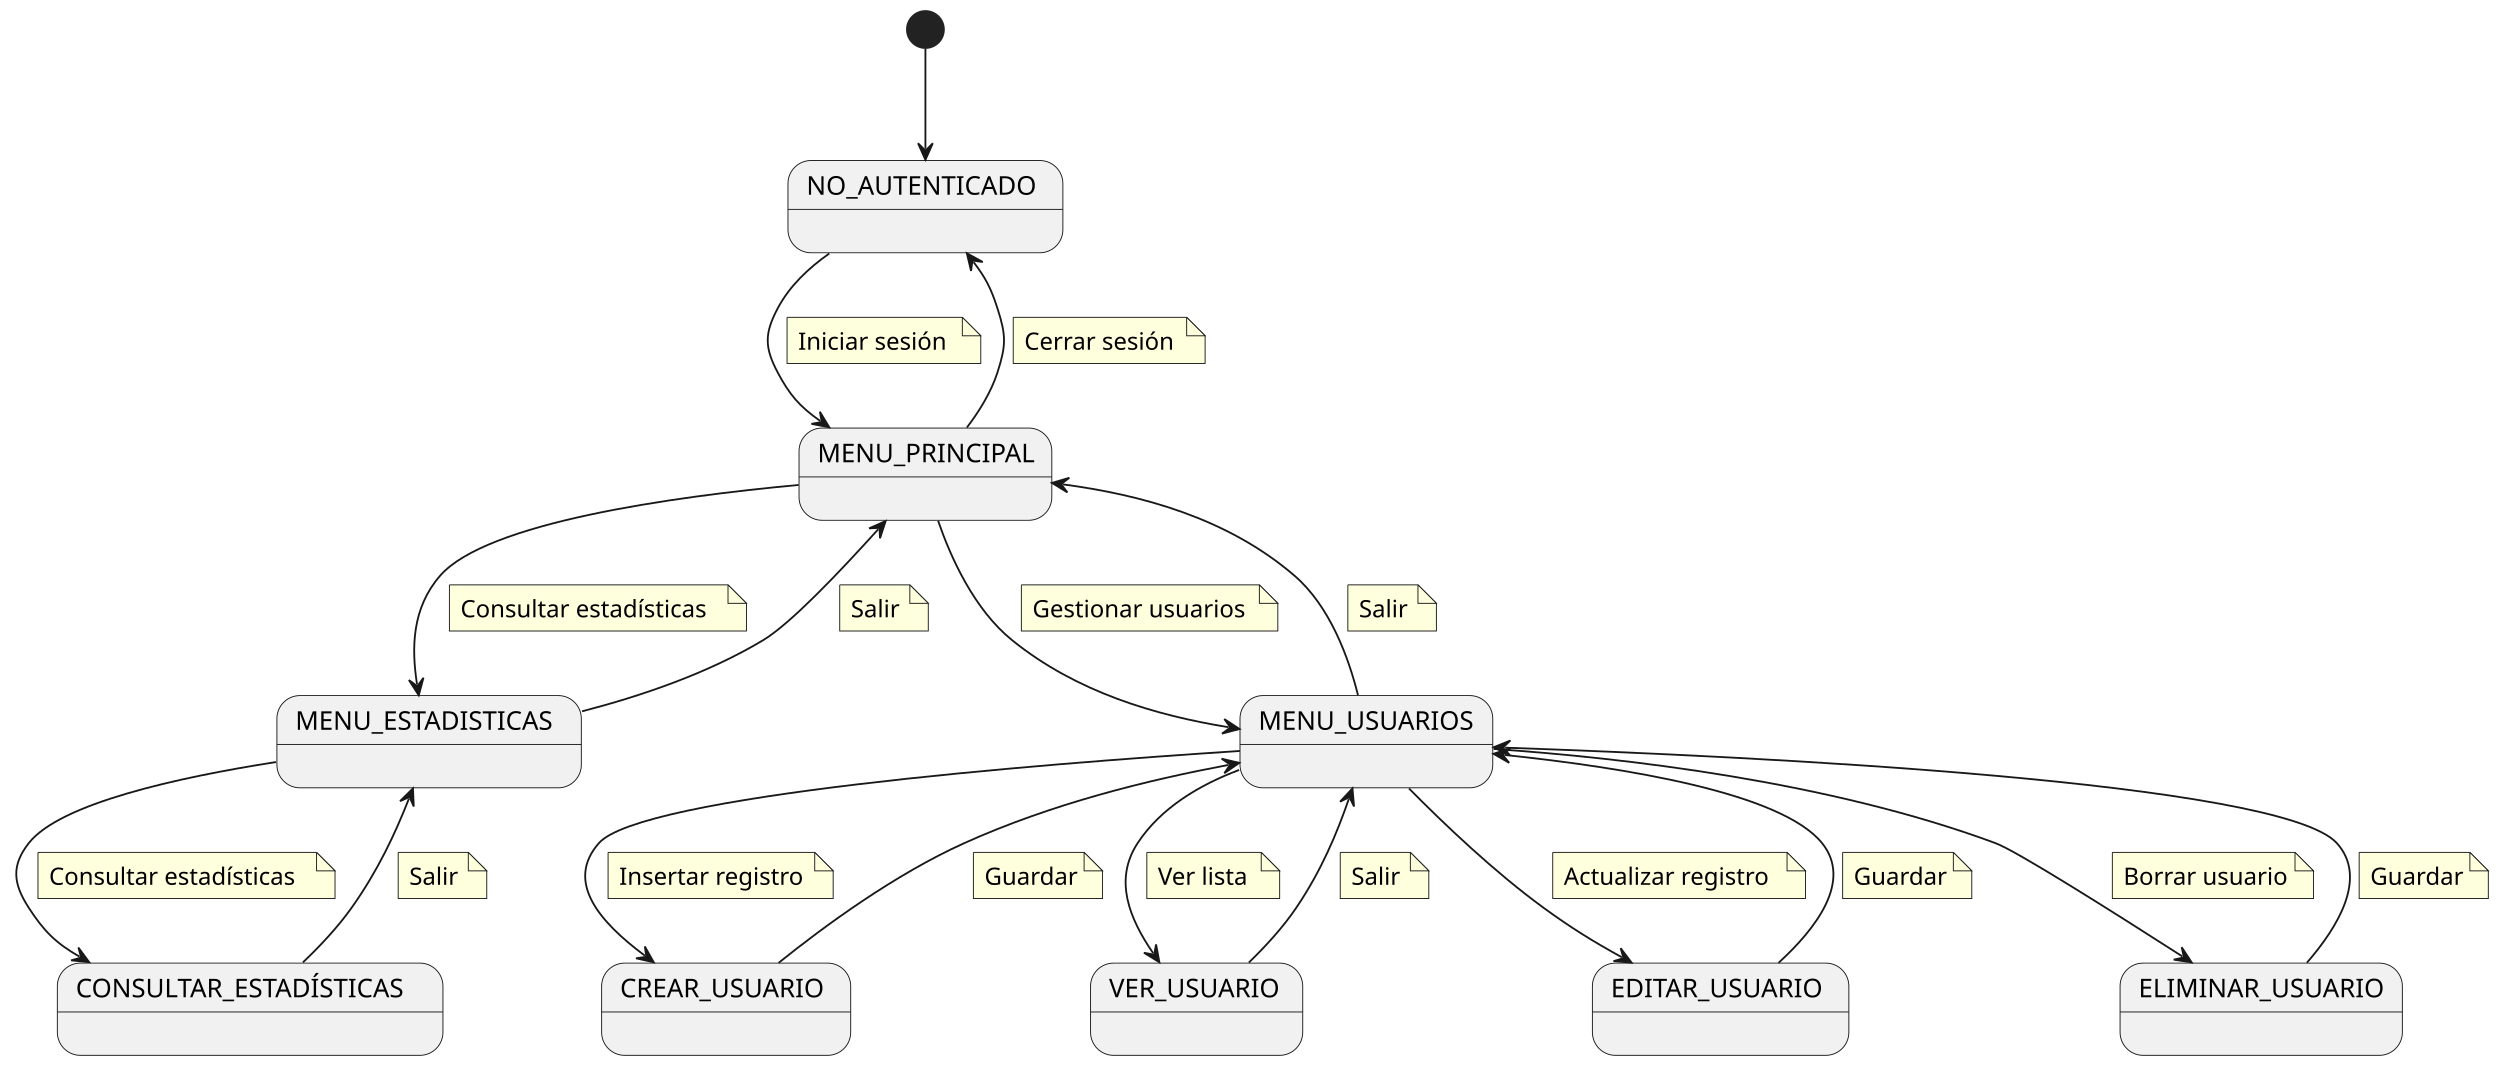
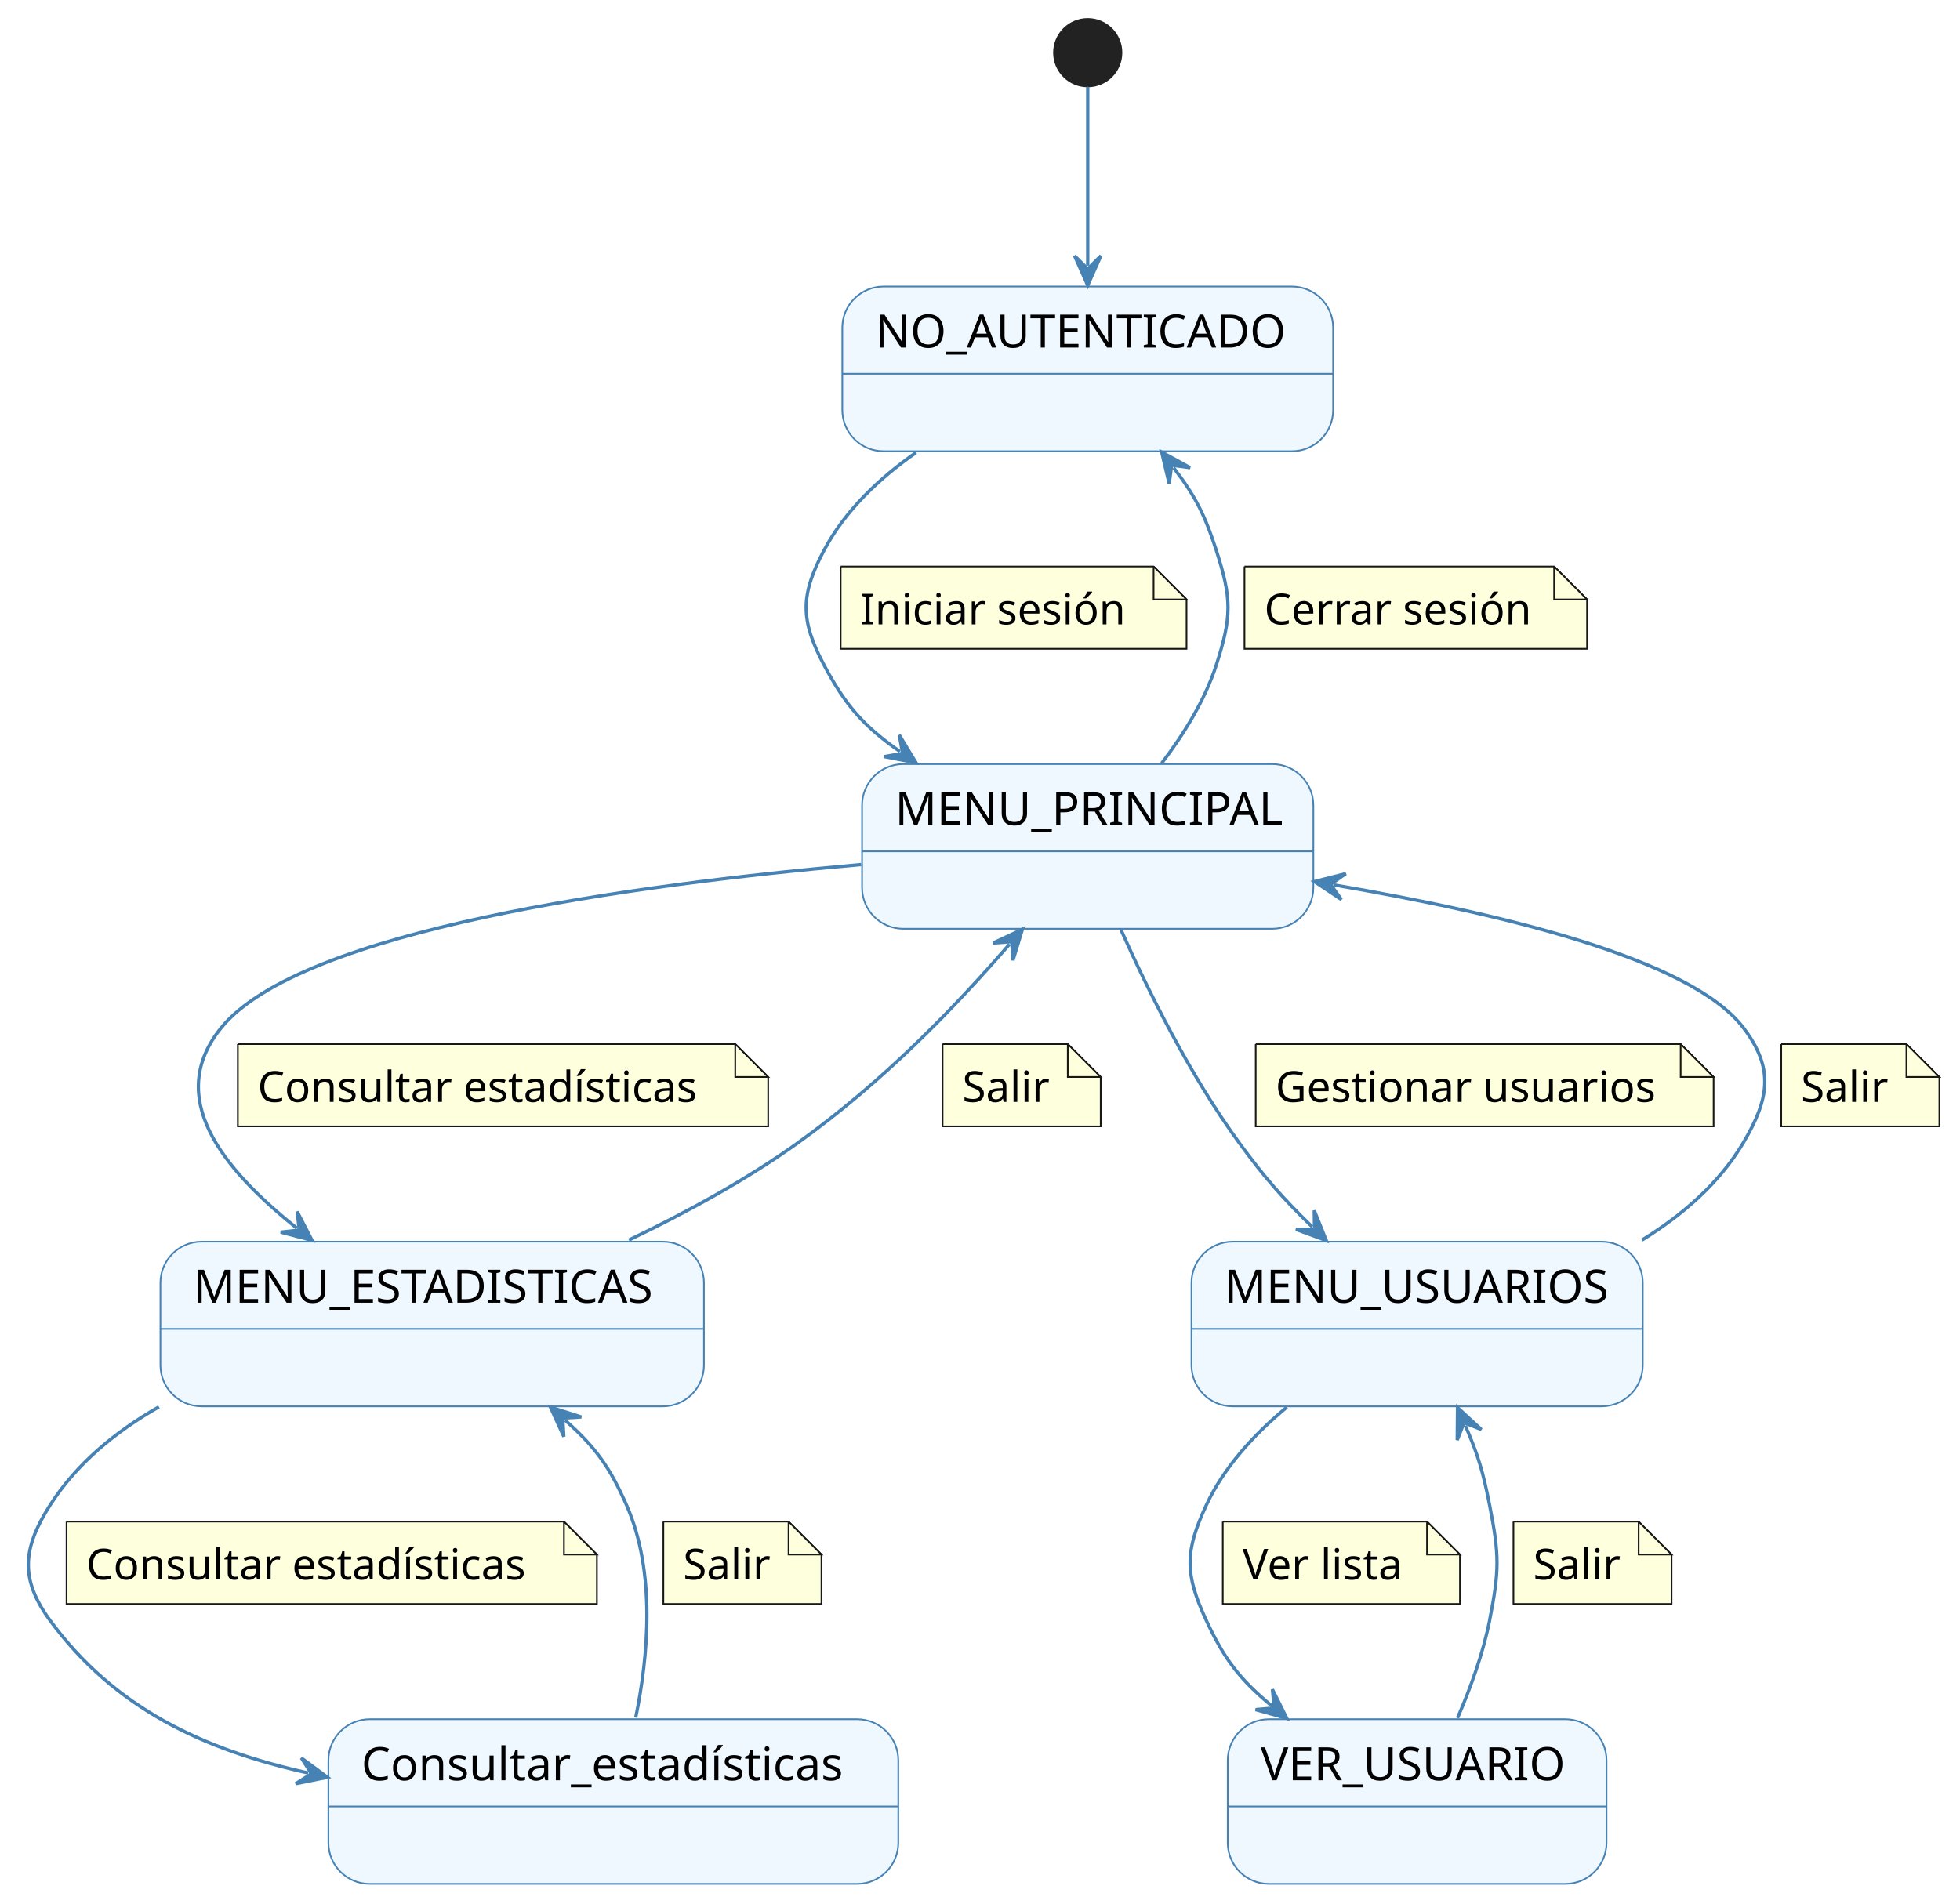
- <svg xmlns="http://www.w3.org/2000/svg" contentStyleType="text/css" height="578px" preserveAspectRatio="none" style="width:1355px;height:578px;background:#FFFFFF;" version="1.1" viewBox="0 0 1355 578" width="1355px" zoomAndPan="magnify">
+ <svg xmlns="http://www.w3.org/2000/svg" contentStyleType="text/css" height="578px" preserveAspectRatio="none" style="width:595px;height:578px;background:#FFFFFF;" version="1.1" viewBox="0 0 595 578" width="595px" zoomAndPan="magnify">
  <defs />
  <g>
    <g id="NoAuth">
-       <rect fill="#F1F1F1" height="50" rx="12.5" ry="12.5" style="stroke:#181818;stroke-width:0.5;" width="149" x="427.08" y="87" />
-       <line style="stroke:#181818;stroke-width:0.5;" x1="427.08" x2="576.08" y1="113.488" y2="113.488" />
-       <text fill="#000000" font-family="sans-serif" font-size="14" lengthAdjust="spacing" textLength="129" x="437.08" y="105.535">NO_AUTENTICADO</text>
+       <rect fill="#F0F8FF" height="50" rx="12.5" ry="12.5" style="stroke:#4682B4;stroke-width:0.5;" width="149" x="255.7" y="87" />
+       <line style="stroke:#4682B4;stroke-width:0.5;" x1="255.7" x2="404.7" y1="113.488" y2="113.488" />
+       <text fill="#000000" font-family="sans-serif" font-size="14" lengthAdjust="spacing" textLength="129" x="265.7" y="105.535">NO_AUTENTICADO</text>
    </g>
    <g id="Menu">
-       <rect fill="#F1F1F1" height="50" rx="12.5" ry="12.5" style="stroke:#181818;stroke-width:0.5;" width="137" x="433.08" y="232" />
-       <line style="stroke:#181818;stroke-width:0.5;" x1="433.08" x2="570.08" y1="258.488" y2="258.488" />
-       <text fill="#000000" font-family="sans-serif" font-size="14" lengthAdjust="spacing" textLength="117" x="443.08" y="250.535">MENU_PRINCIPAL</text>
+       <rect fill="#F0F8FF" height="50" rx="12.5" ry="12.5" style="stroke:#4682B4;stroke-width:0.5;" width="137" x="261.7" y="232" />
+       <line style="stroke:#4682B4;stroke-width:0.5;" x1="261.7" x2="398.7" y1="258.488" y2="258.488" />
+       <text fill="#000000" font-family="sans-serif" font-size="14" lengthAdjust="spacing" textLength="117" x="271.7" y="250.535">MENU_PRINCIPAL</text>
    </g>
    <g id="Menu_estadisticas">
-       <rect fill="#F1F1F1" height="50" rx="12.5" ry="12.5" style="stroke:#181818;stroke-width:0.5;" width="165" x="150.08" y="377" />
-       <line style="stroke:#181818;stroke-width:0.5;" x1="150.08" x2="315.08" y1="403.488" y2="403.488" />
-       <text fill="#000000" font-family="sans-serif" font-size="14" lengthAdjust="spacing" textLength="145" x="160.08" y="395.535">MENU_ESTADISTICAS</text>
+       <rect fill="#F0F8FF" height="50" rx="12.5" ry="12.5" style="stroke:#4682B4;stroke-width:0.5;" width="165" x="48.7" y="377" />
+       <line style="stroke:#4682B4;stroke-width:0.5;" x1="48.7" x2="213.7" y1="403.488" y2="403.488" />
+       <text fill="#000000" font-family="sans-serif" font-size="14" lengthAdjust="spacing" textLength="145" x="58.7" y="395.535">MENU_ESTADISTICAS</text>
    </g>
    <g id="Menu_usuarios">
-       <rect fill="#F1F1F1" height="50" rx="12.5" ry="12.5" style="stroke:#181818;stroke-width:0.5;" width="137" x="672.08" y="377" />
-       <line style="stroke:#181818;stroke-width:0.5;" x1="672.08" x2="809.08" y1="403.488" y2="403.488" />
-       <text fill="#000000" font-family="sans-serif" font-size="14" lengthAdjust="spacing" textLength="117" x="682.08" y="395.535">MENU_USUARIOS</text>
-     </g>
-     <g id="Crear_usuario">
-       <rect fill="#F1F1F1" height="50" rx="12.5" ry="12.5" style="stroke:#181818;stroke-width:0.5;" width="135" x="326.08" y="522" />
-       <line style="stroke:#181818;stroke-width:0.5;" x1="326.08" x2="461.08" y1="548.488" y2="548.488" />
-       <text fill="#000000" font-family="sans-serif" font-size="14" lengthAdjust="spacing" textLength="115" x="336.08" y="540.535">CREAR_USUARIO</text>
+       <rect fill="#F0F8FF" height="50" rx="12.5" ry="12.5" style="stroke:#4682B4;stroke-width:0.5;" width="137" x="361.7" y="377" />
+       <line style="stroke:#4682B4;stroke-width:0.5;" x1="361.7" x2="498.7" y1="403.488" y2="403.488" />
+       <text fill="#000000" font-family="sans-serif" font-size="14" lengthAdjust="spacing" textLength="117" x="371.7" y="395.535">MENU_USUARIOS</text>
    </g>
    <g id="Ver_usuario">
-       <rect fill="#F1F1F1" height="50" rx="12.5" ry="12.5" style="stroke:#181818;stroke-width:0.5;" width="115" x="591.08" y="522" />
-       <line style="stroke:#181818;stroke-width:0.5;" x1="591.08" x2="706.08" y1="548.488" y2="548.488" />
-       <text fill="#000000" font-family="sans-serif" font-size="14" lengthAdjust="spacing" textLength="95" x="601.08" y="540.535">VER_USUARIO</text>
+       <rect fill="#F0F8FF" height="50" rx="12.5" ry="12.5" style="stroke:#4682B4;stroke-width:0.5;" width="115" x="372.7" y="522" />
+       <line style="stroke:#4682B4;stroke-width:0.5;" x1="372.7" x2="487.7" y1="548.488" y2="548.488" />
+       <text fill="#000000" font-family="sans-serif" font-size="14" lengthAdjust="spacing" textLength="95" x="382.7" y="540.535">VER_USUARIO</text>
    </g>
-     <g id="Editar_usuario">
-       <rect fill="#F1F1F1" height="50" rx="12.5" ry="12.5" style="stroke:#181818;stroke-width:0.5;" width="139" x="863.08" y="522" />
-       <line style="stroke:#181818;stroke-width:0.5;" x1="863.08" x2="1002.08" y1="548.488" y2="548.488" />
-       <text fill="#000000" font-family="sans-serif" font-size="14" lengthAdjust="spacing" textLength="119" x="873.08" y="540.535">EDITAR_USUARIO</text>
+     <ellipse cx="330.2" cy="16" fill="#222222" rx="10" ry="10" style="stroke:#222222;stroke-width:1.0;" />
+     <g id="Consultar_estadísticas">
+       <rect fill="#F0F8FF" height="50" rx="12.5" ry="12.5" style="stroke:#4682B4;stroke-width:0.5;" width="173" x="99.7" y="522" />
+       <line style="stroke:#4682B4;stroke-width:0.5;" x1="99.7" x2="272.7" y1="548.488" y2="548.488" />
+       <text fill="#000000" font-family="sans-serif" font-size="14" lengthAdjust="spacing" textLength="153" x="109.7" y="540.535">Consultar_estadísticas</text>
    </g>
-     <g id="Eliminar_usuario">
-       <rect fill="#F1F1F1" height="50" rx="12.5" ry="12.5" style="stroke:#181818;stroke-width:0.5;" width="153" x="1149.08" y="522" />
-       <line style="stroke:#181818;stroke-width:0.5;" x1="1149.08" x2="1302.08" y1="548.488" y2="548.488" />
-       <text fill="#000000" font-family="sans-serif" font-size="14" lengthAdjust="spacing" textLength="133" x="1159.08" y="540.535">ELIMINAR_USUARIO</text>
-     </g>
-     <g id="Consultar_estadísticas">
-       <rect fill="#F1F1F1" height="50" rx="12.5" ry="12.5" style="stroke:#181818;stroke-width:0.5;" width="209" x="31.08" y="522" />
-       <line style="stroke:#181818;stroke-width:0.5;" x1="31.08" x2="240.08" y1="548.488" y2="548.488" />
-       <text fill="#000000" font-family="sans-serif" font-size="14" lengthAdjust="spacing" textLength="189" x="41.08" y="540.535">CONSULTAR_ESTADÍSTICAS</text>
-     </g>
-     <ellipse cx="501.58" cy="16" fill="#222222" rx="10" ry="10" style="stroke:#222222;stroke-width:1.0;" />
    <g id="link_*start*_NoAuth">
-       <path d="M501.58,26.36 C501.58,40.29 501.58,60.95 501.58,80.65 " fill="none" id="*start*-to-NoAuth" style="stroke:#181818;stroke-width:1.0;" />
-       <polygon fill="#181818" points="501.58,86.65,505.58,77.65,501.58,81.65,497.58,77.65,501.58,86.65" style="stroke:#181818;stroke-width:1.0;" />
+       <path d="M330.2,26.36 C330.2,40.29 330.2,60.95 330.2,80.65 " fill="none" id="*start*-to-NoAuth" style="stroke:#4682B4;stroke-width:1.0;" />
+       <polygon fill="#4682B4" points="330.2,86.65,334.2,77.65,330.2,81.65,326.2,77.65,330.2,86.65" style="stroke:#4682B4;stroke-width:1.0;" />
    </g>
    <g id="link_NoAuth_Menu">
-       <path d="M449.47,137.4 C438.3,145.21 427.95,155.01 421.58,167 C414.28,180.74 414.28,188.26 421.58,202 C427.95,213.99 433.383,220.352 444.553,228.162 " fill="none" id="NoAuth-to-Menu" style="stroke:#181818;stroke-width:1.0;" />
-       <polygon fill="#181818" points="449.47,231.6,444.386,223.165,445.372,228.735,439.802,229.721,449.47,231.6" style="stroke:#181818;stroke-width:1.0;" />
-       <path d="M426.58,172 L426.58,197 L531.58,197 L531.58,182 L521.58,172 L426.58,172 " fill="#FEFFDD" style="stroke:#181818;stroke-width:0.5;" />
-       <path d="M521.58,172 L521.58,182 L531.58,182 L521.58,172 " fill="#FEFFDD" style="stroke:#181818;stroke-width:0.5;" />
-       <text fill="#000000" font-family="sans-serif" font-size="13" lengthAdjust="spacing" textLength="84" x="432.58" y="189.568">Iniciar sesión</text>
+       <path d="M278.09,137.4 C266.91,145.21 256.57,155.01 250.2,167 C242.9,180.74 242.9,188.26 250.2,202 C256.57,213.99 261.991,220.354 273.171,228.164 " fill="none" id="NoAuth-to-Menu" style="stroke:#4682B4;stroke-width:1.0;" />
+       <polygon fill="#4682B4" points="278.09,231.6,273.003,223.167,273.991,228.737,268.421,229.725,278.09,231.6" style="stroke:#4682B4;stroke-width:1.0;" />
+       <path d="M255.2,172 L255.2,197 L360.2,197 L360.2,182 L350.2,172 L255.2,172 " fill="#FEFFDD" style="stroke:#181818;stroke-width:0.5;" />
+       <path d="M350.2,172 L350.2,182 L360.2,182 L350.2,172 " fill="#FEFFDD" style="stroke:#181818;stroke-width:0.5;" />
+       <text fill="#000000" font-family="sans-serif" font-size="13" lengthAdjust="spacing" textLength="84" x="261.2" y="189.568">Iniciar sesión</text>
    </g>
    <g id="link_Menu_NoAuth">
-       <path d="M524.03,231.74 C530.69,223.01 537.13,212.67 540.58,202 C545.37,187.2 545.37,181.8 540.58,167 C537.13,156.33 534.329,150.76 527.669,142.03 " fill="none" id="Menu-to-NoAuth" style="stroke:#181818;stroke-width:1.0;" />
-       <polygon fill="#181818" points="524.03,137.26,526.309,146.842,527.063,141.235,532.669,141.989,524.03,137.26" style="stroke:#181818;stroke-width:1.0;" />
-       <path d="M549.17,172 L549.17,197 L653.17,197 L653.17,182 L643.17,172 L549.17,172 " fill="#FEFFDD" style="stroke:#181818;stroke-width:0.5;" />
-       <path d="M643.17,172 L643.17,182 L653.17,182 L643.17,172 " fill="#FEFFDD" style="stroke:#181818;stroke-width:0.5;" />
-       <text fill="#000000" font-family="sans-serif" font-size="13" lengthAdjust="spacing" textLength="83" x="555.17" y="189.568">Cerrar sesión</text>
+       <path d="M352.65,231.74 C359.31,223.01 365.74,212.67 369.2,202 C373.98,187.2 373.98,181.8 369.2,167 C365.74,156.33 362.949,150.76 356.289,142.03 " fill="none" id="Menu-to-NoAuth" style="stroke:#4682B4;stroke-width:1.0;" />
+       <polygon fill="#4682B4" points="352.65,137.26,354.929,146.842,355.683,141.235,361.289,141.989,352.65,137.26" style="stroke:#4682B4;stroke-width:1.0;" />
+       <path d="M377.79,172 L377.79,197 L481.79,197 L481.79,182 L471.79,172 L377.79,172 " fill="#FEFFDD" style="stroke:#181818;stroke-width:0.5;" />
+       <path d="M471.79,172 L471.79,182 L481.79,182 L471.79,172 " fill="#FEFFDD" style="stroke:#181818;stroke-width:0.5;" />
+       <text fill="#000000" font-family="sans-serif" font-size="13" lengthAdjust="spacing" textLength="83" x="383.79" y="189.568">Cerrar sesión</text>
    </g>
    <g id="link_Menu_Menu_usuarios">
-       <path d="M508.46,282.27 C515.39,302.43 528.06,330.42 548.58,347 C583.46,375.18 626.258,387.706 665.898,394.156 " fill="none" id="Menu-to-Menu_usuarios" style="stroke:#181818;stroke-width:1.0;" />
-       <polygon fill="#181818" points="671.82,395.12,663.579,389.726,666.885,394.317,662.294,397.623,671.82,395.12" style="stroke:#181818;stroke-width:1.0;" />
-       <path d="M553.58,317 L553.58,342 L692.58,342 L692.58,327 L682.58,317 L553.58,317 " fill="#FEFFDD" style="stroke:#181818;stroke-width:0.5;" />
-       <path d="M682.58,317 L682.58,327 L692.58,327 L682.58,317 " fill="#FEFFDD" style="stroke:#181818;stroke-width:0.5;" />
-       <text fill="#000000" font-family="sans-serif" font-size="13" lengthAdjust="spacing" textLength="118" x="559.58" y="334.568">Gestionar usuarios</text>
+       <path d="M340.25,282.2 C348.53,300.79 361.31,326.64 376.2,347 C383.86,357.49 389.266,363.68 398.336,372.49 " fill="none" id="Menu-to-Menu_usuarios" style="stroke:#4682B4;stroke-width:1.0;" />
+       <polygon fill="#4682B4" points="402.64,376.67,398.971,367.53,399.053,373.186,393.397,373.269,402.64,376.67" style="stroke:#4682B4;stroke-width:1.0;" />
+       <path d="M381.2,317 L381.2,342 L520.2,342 L520.2,327 L510.2,317 L381.2,317 " fill="#FEFFDD" style="stroke:#181818;stroke-width:0.5;" />
+       <path d="M510.2,317 L510.2,327 L520.2,327 L510.2,317 " fill="#FEFFDD" style="stroke:#181818;stroke-width:0.5;" />
+       <text fill="#000000" font-family="sans-serif" font-size="13" lengthAdjust="spacing" textLength="118" x="387.2" y="334.568">Gestionar usuarios</text>
    </g>
    <g id="link_Menu_usuarios_Menu">
-       <path d="M736.02,376.75 C730.99,356.6 720.89,328.62 701.58,312 C665.19,280.68 618.318,268.129 576.088,262.529 " fill="none" id="Menu_usuarios-to-Menu" style="stroke:#181818;stroke-width:1.0;" />
-       <polygon fill="#181818" points="570.14,261.74,578.536,266.888,575.097,262.397,579.588,258.958,570.14,261.74" style="stroke:#181818;stroke-width:1.0;" />
-       <path d="M730.53,317 L730.53,342 L778.53,342 L778.53,327 L768.53,317 L730.53,317 " fill="#FEFFDD" style="stroke:#181818;stroke-width:0.5;" />
-       <path d="M768.53,317 L768.53,327 L778.53,327 L768.53,317 " fill="#FEFFDD" style="stroke:#181818;stroke-width:0.5;" />
-       <text fill="#000000" font-family="sans-serif" font-size="13" lengthAdjust="spacing" textLength="27" x="736.53" y="334.568">Salir</text>
-     </g>
-     <g id="link_Menu_usuarios_Crear_usuario">
-       <path d="M672.01,407.02 C559.8,414.31 347.11,431.35 324.58,457 C306.13,478 325.007,499.727 349.517,517.977 " fill="none" id="Menu_usuarios-to-Crear_usuario" style="stroke:#181818;stroke-width:1.0;" />
-       <polygon fill="#181818" points="354.33,521.56,349.5,512.977,350.32,518.574,344.722,519.393,354.33,521.56" style="stroke:#181818;stroke-width:1.0;" />
-       <path d="M329.58,462 L329.58,487 L451.58,487 L451.58,472 L441.58,462 L329.58,462 " fill="#FEFFDD" style="stroke:#181818;stroke-width:0.5;" />
-       <path d="M441.58,462 L441.58,472 L451.58,472 L441.58,462 " fill="#FEFFDD" style="stroke:#181818;stroke-width:0.5;" />
-       <text fill="#000000" font-family="sans-serif" font-size="13" lengthAdjust="spacing" textLength="101" x="335.58" y="479.568">Insertar registro</text>
-     </g>
-     <g id="link_Crear_usuario_Menu_usuarios">
-       <path d="M421.98,521.88 C446.97,501.81 485.12,473.88 522.58,457 C570.22,435.53 621.813,422.859 665.793,414.589 " fill="none" id="Crear_usuario-to-Menu_usuarios" style="stroke:#181818;stroke-width:1.0;" />
-       <polygon fill="#181818" points="671.69,413.48,662.106,411.212,666.776,414.404,663.584,419.074,671.69,413.48" style="stroke:#181818;stroke-width:1.0;" />
-       <path d="M527.58,462 L527.58,487 L597.58,487 L597.58,472 L587.58,462 L527.58,462 " fill="#FEFFDD" style="stroke:#181818;stroke-width:0.5;" />
-       <path d="M587.58,462 L587.58,472 L597.58,472 L587.58,462 " fill="#FEFFDD" style="stroke:#181818;stroke-width:0.5;" />
-       <text fill="#000000" font-family="sans-serif" font-size="13" lengthAdjust="spacing" textLength="49" x="533.58" y="479.568">Guardar</text>
-     </g>
-     <g id="link_Menu_usuarios_Editar_usuario">
-       <path d="M763.67,427.35 C782.31,446.25 809.77,472.45 836.58,492 C851.41,502.82 863.363,510.217 879.083,518.867 " fill="none" id="Menu_usuarios-to-Editar_usuario" style="stroke:#181818;stroke-width:1.0;" />
-       <polygon fill="#181818" points="884.34,521.76,878.383,513.917,879.959,519.35,874.527,520.926,884.34,521.76" style="stroke:#181818;stroke-width:1.0;" />
-       <path d="M841.58,462 L841.58,487 L978.58,487 L978.58,472 L968.58,462 L841.58,462 " fill="#FEFFDD" style="stroke:#181818;stroke-width:0.5;" />
-       <path d="M968.58,462 L968.58,472 L978.58,472 L968.58,462 " fill="#FEFFDD" style="stroke:#181818;stroke-width:0.5;" />
-       <text fill="#000000" font-family="sans-serif" font-size="13" lengthAdjust="spacing" textLength="116" x="847.58" y="479.568">Actualizar registro</text>
-     </g>
-     <g id="link_Editar_usuario_Menu_usuarios">
-       <path d="M963.95,521.88 C984.26,503.34 1004.1,477.52 987.58,457 C965.56,429.65 880.547,416.017 815.407,409.177 " fill="none" id="Editar_usuario-to-Menu_usuarios" style="stroke:#181818;stroke-width:1.0;" />
-       <polygon fill="#181818" points="809.44,408.55,817.973,413.468,814.413,409.072,818.808,405.512,809.44,408.55" style="stroke:#181818;stroke-width:1.0;" />
-       <path d="M998.71,462 L998.71,487 L1068.71,487 L1068.71,472 L1058.71,462 L998.71,462 " fill="#FEFFDD" style="stroke:#181818;stroke-width:0.5;" />
-       <path d="M1058.71,462 L1058.71,472 L1068.71,472 L1058.71,462 " fill="#FEFFDD" style="stroke:#181818;stroke-width:0.5;" />
-       <text fill="#000000" font-family="sans-serif" font-size="13" lengthAdjust="spacing" textLength="49" x="1004.71" y="479.568">Guardar</text>
+       <path d="M498.45,376.51 C510.72,368.96 521.9,359.29 529.2,347 C537.14,333.62 538.65,324.36 529.2,312 C513.21,291.1 455.884,277.413 404.924,268.683 " fill="none" id="Menu_usuarios-to-Menu" style="stroke:#4682B4;stroke-width:1.0;" />
+       <polygon fill="#4682B4" points="399.01,267.67,407.205,273.132,403.938,268.514,408.556,265.247,399.01,267.67" style="stroke:#4682B4;stroke-width:1.0;" />
+       <path d="M540.73,317 L540.73,342 L588.73,342 L588.73,327 L578.73,317 L540.73,317 " fill="#FEFFDD" style="stroke:#181818;stroke-width:0.5;" />
+       <path d="M578.73,317 L578.73,327 L588.73,327 L578.73,317 " fill="#FEFFDD" style="stroke:#181818;stroke-width:0.5;" />
+       <text fill="#000000" font-family="sans-serif" font-size="13" lengthAdjust="spacing" textLength="27" x="546.73" y="334.568">Salir</text>
    </g>
    <g id="link_Menu_usuarios_Ver_usuario">
-       <path d="M671.59,417.32 C650.32,425.33 629.19,437.75 616.58,457 C603.53,476.91 612.134,497.874 624.994,516.604 " fill="none" id="Menu_usuarios-to-Ver_usuario" style="stroke:#181818;stroke-width:1.0;" />
-       <polygon fill="#181818" points="628.39,521.55,626.593,511.866,625.56,517.428,619.998,516.395,628.39,521.55" style="stroke:#181818;stroke-width:1.0;" />
-       <path d="M621.58,462 L621.58,487 L693.58,487 L693.58,472 L683.58,462 L621.58,462 " fill="#FEFFDD" style="stroke:#181818;stroke-width:0.5;" />
-       <path d="M683.58,462 L683.58,472 L693.58,472 L683.58,462 " fill="#FEFFDD" style="stroke:#181818;stroke-width:0.5;" />
-       <text fill="#000000" font-family="sans-serif" font-size="13" lengthAdjust="spacing" textLength="51" x="627.58" y="479.568">Ver lista</text>
+       <path d="M390.65,427.25 C380.83,435.39 371.59,445.4 366.2,457 C359.64,471.11 359.64,477.89 366.2,492 C371.59,503.6 376.211,509.781 386.031,517.921 " fill="none" id="Menu_usuarios-to-Ver_usuario" style="stroke:#4682B4;stroke-width:1.0;" />
+       <polygon fill="#4682B4" points="390.65,521.75,386.274,512.927,386.801,518.559,381.168,519.086,390.65,521.75" style="stroke:#4682B4;stroke-width:1.0;" />
+       <path d="M371.2,462 L371.2,487 L443.2,487 L443.2,472 L433.2,462 L371.2,462 " fill="#FEFFDD" style="stroke:#181818;stroke-width:0.5;" />
+       <path d="M433.2,462 L433.2,472 L443.2,472 L433.2,462 " fill="#FEFFDD" style="stroke:#181818;stroke-width:0.5;" />
+       <text fill="#000000" font-family="sans-serif" font-size="13" lengthAdjust="spacing" textLength="51" x="377.2" y="479.568">Ver lista</text>
    </g>
    <g id="link_Ver_usuario_Menu_usuarios">
-       <path d="M676.86,521.71 C685.88,512.99 695.38,502.65 702.58,492 C716.22,471.82 724.642,451.621 731.082,432.971 " fill="none" id="Ver_usuario-to-Menu_usuarios" style="stroke:#181818;stroke-width:1.0;" />
-       <polygon fill="#181818" points="733.04,427.3,726.322,434.502,731.408,432.026,733.883,437.113,733.04,427.3" style="stroke:#181818;stroke-width:1.0;" />
-       <path d="M726.41,462 L726.41,487 L774.41,487 L774.41,472 L764.41,462 L726.41,462 " fill="#FEFFDD" style="stroke:#181818;stroke-width:0.5;" />
-       <path d="M764.41,462 L764.41,472 L774.41,472 L764.41,462 " fill="#FEFFDD" style="stroke:#181818;stroke-width:0.5;" />
-       <text fill="#000000" font-family="sans-serif" font-size="13" lengthAdjust="spacing" textLength="27" x="732.41" y="479.568">Salir</text>
-     </g>
-     <g id="link_Menu_usuarios_Eliminar_usuario">
-       <path d="M809.56,405.94 C879.9,410.76 991.25,423.48 1081.58,457 C1092.91,461.2 1144.091,493.508 1182.841,518.388 " fill="none" id="Menu_usuarios-to-Eliminar_usuario" style="stroke:#181818;stroke-width:1.0;" />
-       <polygon fill="#181818" points="1187.89,521.63,1182.478,513.402,1183.683,518.929,1178.156,520.133,1187.89,521.63" style="stroke:#181818;stroke-width:1.0;" />
-       <path d="M1144.89,462 L1144.89,487 L1253.89,487 L1253.89,472 L1243.89,462 L1144.89,462 " fill="#FEFFDD" style="stroke:#181818;stroke-width:0.5;" />
-       <path d="M1243.89,462 L1243.89,472 L1253.89,472 L1243.89,462 " fill="#FEFFDD" style="stroke:#181818;stroke-width:0.5;" />
-       <text fill="#000000" font-family="sans-serif" font-size="13" lengthAdjust="spacing" textLength="88" x="1150.89" y="479.568">Borrar usuario</text>
-     </g>
-     <g id="link_Eliminar_usuario_Menu_usuarios">
-       <path d="M1250.32,521.82 C1267.11,502.52 1283.45,475.69 1266.58,457 C1236.5,423.67 951.236,409.959 815.526,405.239 " fill="none" id="Eliminar_usuario-to-Menu_usuarios" style="stroke:#181818;stroke-width:1.0;" />
-       <polygon fill="#181818" points="809.53,405.03,818.385,409.34,814.527,405.204,818.664,401.345,809.53,405.03" style="stroke:#181818;stroke-width:1.0;" />
-       <path d="M1278.67,462 L1278.67,487 L1348.67,487 L1348.67,472 L1338.67,462 L1278.67,462 " fill="#FEFFDD" style="stroke:#181818;stroke-width:0.5;" />
-       <path d="M1338.67,462 L1338.67,472 L1348.67,472 L1338.67,462 " fill="#FEFFDD" style="stroke:#181818;stroke-width:0.5;" />
-       <text fill="#000000" font-family="sans-serif" font-size="13" lengthAdjust="spacing" textLength="49" x="1284.67" y="479.568">Guardar</text>
+       <path d="M442.46,521.62 C446.39,512.56 450.23,502.03 452.2,492 C455.19,476.73 455.19,472.27 452.2,457 C450.23,446.97 448.778,441.944 444.848,432.884 " fill="none" id="Ver_usuario-to-Menu_usuarios" style="stroke:#4682B4;stroke-width:1.0;" />
+       <polygon fill="#4682B4" points="442.46,427.38,442.372,437.228,444.45,431.967,449.711,434.045,442.46,427.38" style="stroke:#4682B4;stroke-width:1.0;" />
+       <path d="M459.44,462 L459.44,487 L507.44,487 L507.44,472 L497.44,462 L459.44,462 " fill="#FEFFDD" style="stroke:#181818;stroke-width:0.5;" />
+       <path d="M497.44,462 L497.44,472 L507.44,472 L497.44,462 " fill="#FEFFDD" style="stroke:#181818;stroke-width:0.5;" />
+       <text fill="#000000" font-family="sans-serif" font-size="13" lengthAdjust="spacing" textLength="27" x="465.44" y="479.568">Salir</text>
    </g>
    <g id="link_Menu_Menu_estadisticas">
-       <path d="M432.88,262.84 C363.66,269.27 263.61,283.34 238.58,312 C223.3,329.5 222.945,351.122 226.035,370.932 " fill="none" id="Menu-to-Menu_estadisticas" style="stroke:#181818;stroke-width:1.0;" />
-       <polygon fill="#181818" points="226.96,376.86,229.525,367.351,226.189,371.92,221.621,368.584,226.96,376.86" style="stroke:#181818;stroke-width:1.0;" />
-       <path d="M243.58,317 L243.58,342 L404.58,342 L404.58,327 L394.58,317 L243.58,317 " fill="#FEFFDD" style="stroke:#181818;stroke-width:0.5;" />
-       <path d="M394.58,317 L394.58,327 L404.58,327 L394.58,317 " fill="#FEFFDD" style="stroke:#181818;stroke-width:0.5;" />
-       <text fill="#000000" font-family="sans-serif" font-size="13" lengthAdjust="spacing" textLength="140" x="249.58" y="334.568">Consultar estadísticas</text>
+       <path d="M261.43,262.49 C191.88,268.63 91.28,282.47 67.2,312 C50,333.09 67.296,354.64 90.056,372.86 " fill="none" id="Menu-to-Menu_estadisticas" style="stroke:#4682B4;stroke-width:1.0;" />
+       <polygon fill="#4682B4" points="94.74,376.61,90.214,367.863,90.837,373.485,85.214,374.108,94.74,376.61" style="stroke:#4682B4;stroke-width:1.0;" />
+       <path d="M72.2,317 L72.2,342 L233.2,342 L233.2,327 L223.2,317 L72.2,317 " fill="#FEFFDD" style="stroke:#181818;stroke-width:0.5;" />
+       <path d="M223.2,317 L223.2,327 L233.2,327 L223.2,317 " fill="#FEFFDD" style="stroke:#181818;stroke-width:0.5;" />
+       <text fill="#000000" font-family="sans-serif" font-size="13" lengthAdjust="spacing" textLength="140" x="78.2" y="334.568">Consultar estadísticas</text>
    </g>
    <g id="link_Menu_estadisticas_Menu">
-       <path d="M315.48,385.53 C347.62,377.22 383.78,364.89 413.58,347 C428.49,338.06 455.108,309.983 476.008,286.843 " fill="none" id="Menu_estadisticas-to-Menu" style="stroke:#181818;stroke-width:1.0;" />
-       <polygon fill="#181818" points="480.03,282.39,471.029,286.388,476.679,286.101,476.966,291.75,480.03,282.39" style="stroke:#181818;stroke-width:1.0;" />
-       <path d="M455.13,317 L455.13,342 L503.13,342 L503.13,327 L493.13,317 L455.13,317 " fill="#FEFFDD" style="stroke:#181818;stroke-width:0.5;" />
-       <path d="M493.13,317 L493.13,327 L503.13,327 L493.13,317 " fill="#FEFFDD" style="stroke:#181818;stroke-width:0.5;" />
-       <text fill="#000000" font-family="sans-serif" font-size="13" lengthAdjust="spacing" textLength="27" x="461.13" y="334.568">Salir</text>
+       <path d="M190.91,376.5 C208.15,368.25 226.52,358.24 242.2,347 C268.33,328.26 289.731,305.985 306.451,286.685 " fill="none" id="Menu_estadisticas-to-Menu" style="stroke:#4682B4;stroke-width:1.0;" />
+       <polygon fill="#4682B4" points="310.38,282.15,301.464,286.333,307.106,285.929,307.51,291.572,310.38,282.15" style="stroke:#4682B4;stroke-width:1.0;" />
+       <path d="M286.14,317 L286.14,342 L334.14,342 L334.14,327 L324.14,317 L286.14,317 " fill="#FEFFDD" style="stroke:#181818;stroke-width:0.5;" />
+       <path d="M324.14,317 L324.14,327 L334.14,327 L324.14,317 " fill="#FEFFDD" style="stroke:#181818;stroke-width:0.5;" />
+       <text fill="#000000" font-family="sans-serif" font-size="13" lengthAdjust="spacing" textLength="27" x="292.14" y="334.568">Salir</text>
    </g>
    <g id="link_Menu_estadisticas_Consultar_estadísticas">
-       <path d="M149.6,413.03 C95.65,421.45 32.32,435.59 15.58,457 C6,469.26 7.13,478.94 15.58,492 C23.64,504.47 30.139,511.115 43.119,518.525 " fill="none" id="Menu_estadisticas-to-Consultar_estadísticas" style="stroke:#181818;stroke-width:1.0;" />
-       <polygon fill="#181818" points="48.33,521.5,42.497,513.564,43.988,519.021,38.531,520.512,48.33,521.5" style="stroke:#181818;stroke-width:1.0;" />
-       <path d="M20.58,462 L20.58,487 L181.58,487 L181.58,472 L171.58,462 L20.58,462 " fill="#FEFFDD" style="stroke:#181818;stroke-width:0.5;" />
-       <path d="M171.58,462 L171.58,472 L181.58,472 L171.58,462 " fill="#FEFFDD" style="stroke:#181818;stroke-width:0.5;" />
-       <text fill="#000000" font-family="sans-serif" font-size="13" lengthAdjust="spacing" textLength="140" x="26.58" y="479.568">Consultar estadísticas</text>
+       <path d="M48.25,427.15 C35.13,434.63 23.26,444.36 15.2,457 C6.83,470.12 6,479.45 15.2,492 C34.8,518.74 61.822,531.28 93.552,538.32 " fill="none" id="Menu_estadisticas-to-Consultar_estadísticas" style="stroke:#4682B4;stroke-width:1.0;" />
+       <polygon fill="#4682B4" points="99.41,539.62,91.49,533.765,94.529,538.537,89.757,541.576,99.41,539.62" style="stroke:#4682B4;stroke-width:1.0;" />
+       <path d="M20.2,462 L20.2,487 L181.2,487 L181.2,472 L171.2,462 L20.2,462 " fill="#FEFFDD" style="stroke:#181818;stroke-width:0.5;" />
+       <path d="M171.2,462 L171.2,472 L181.2,472 L171.2,462 " fill="#FEFFDD" style="stroke:#181818;stroke-width:0.5;" />
+       <text fill="#000000" font-family="sans-serif" font-size="13" lengthAdjust="spacing" textLength="140" x="26.2" y="479.568">Consultar estadísticas</text>
    </g>
    <g id="link_Consultar_estadísticas_Menu_estadisticas">
-       <path d="M164.17,521.63 C173.35,512.9 183.06,502.58 190.58,492 C204.93,471.8 214.303,451.513 221.633,432.883 " fill="none" id="Consultar_estadísticas-to-Menu_estadisticas" style="stroke:#181818;stroke-width:1.0;" />
-       <polygon fill="#181818" points="223.83,427.3,216.813,434.211,221.999,431.953,224.257,437.14,223.83,427.3" style="stroke:#181818;stroke-width:1.0;" />
-       <path d="M215.82,462 L215.82,487 L263.82,487 L263.82,472 L253.82,462 L215.82,462 " fill="#FEFFDD" style="stroke:#181818;stroke-width:0.5;" />
-       <path d="M253.82,462 L253.82,472 L263.82,472 L253.82,462 " fill="#FEFFDD" style="stroke:#181818;stroke-width:0.5;" />
-       <text fill="#000000" font-family="sans-serif" font-size="13" lengthAdjust="spacing" textLength="27" x="221.82" y="479.568">Salir</text>
+       <path d="M192.98,521.5 C196.78,503 199.17,477.38 190.2,457 C185.16,445.56 180.854,439.476 171.574,431.226 " fill="none" id="Consultar_estadísticas-to-Menu_estadisticas" style="stroke:#4682B4;stroke-width:1.0;" />
+       <polygon fill="#4682B4" points="167.09,427.24,171.159,436.209,170.827,430.562,176.474,430.23,167.09,427.24" style="stroke:#4682B4;stroke-width:1.0;" />
+       <path d="M201.38,462 L201.38,487 L249.38,487 L249.38,472 L239.38,462 L201.38,462 " fill="#FEFFDD" style="stroke:#181818;stroke-width:0.5;" />
+       <path d="M239.38,462 L239.38,472 L249.38,472 L239.38,462 " fill="#FEFFDD" style="stroke:#181818;stroke-width:0.5;" />
+       <text fill="#000000" font-family="sans-serif" font-size="13" lengthAdjust="spacing" textLength="27" x="207.38" y="479.568">Salir</text>
    </g>
  </g>
</svg>
